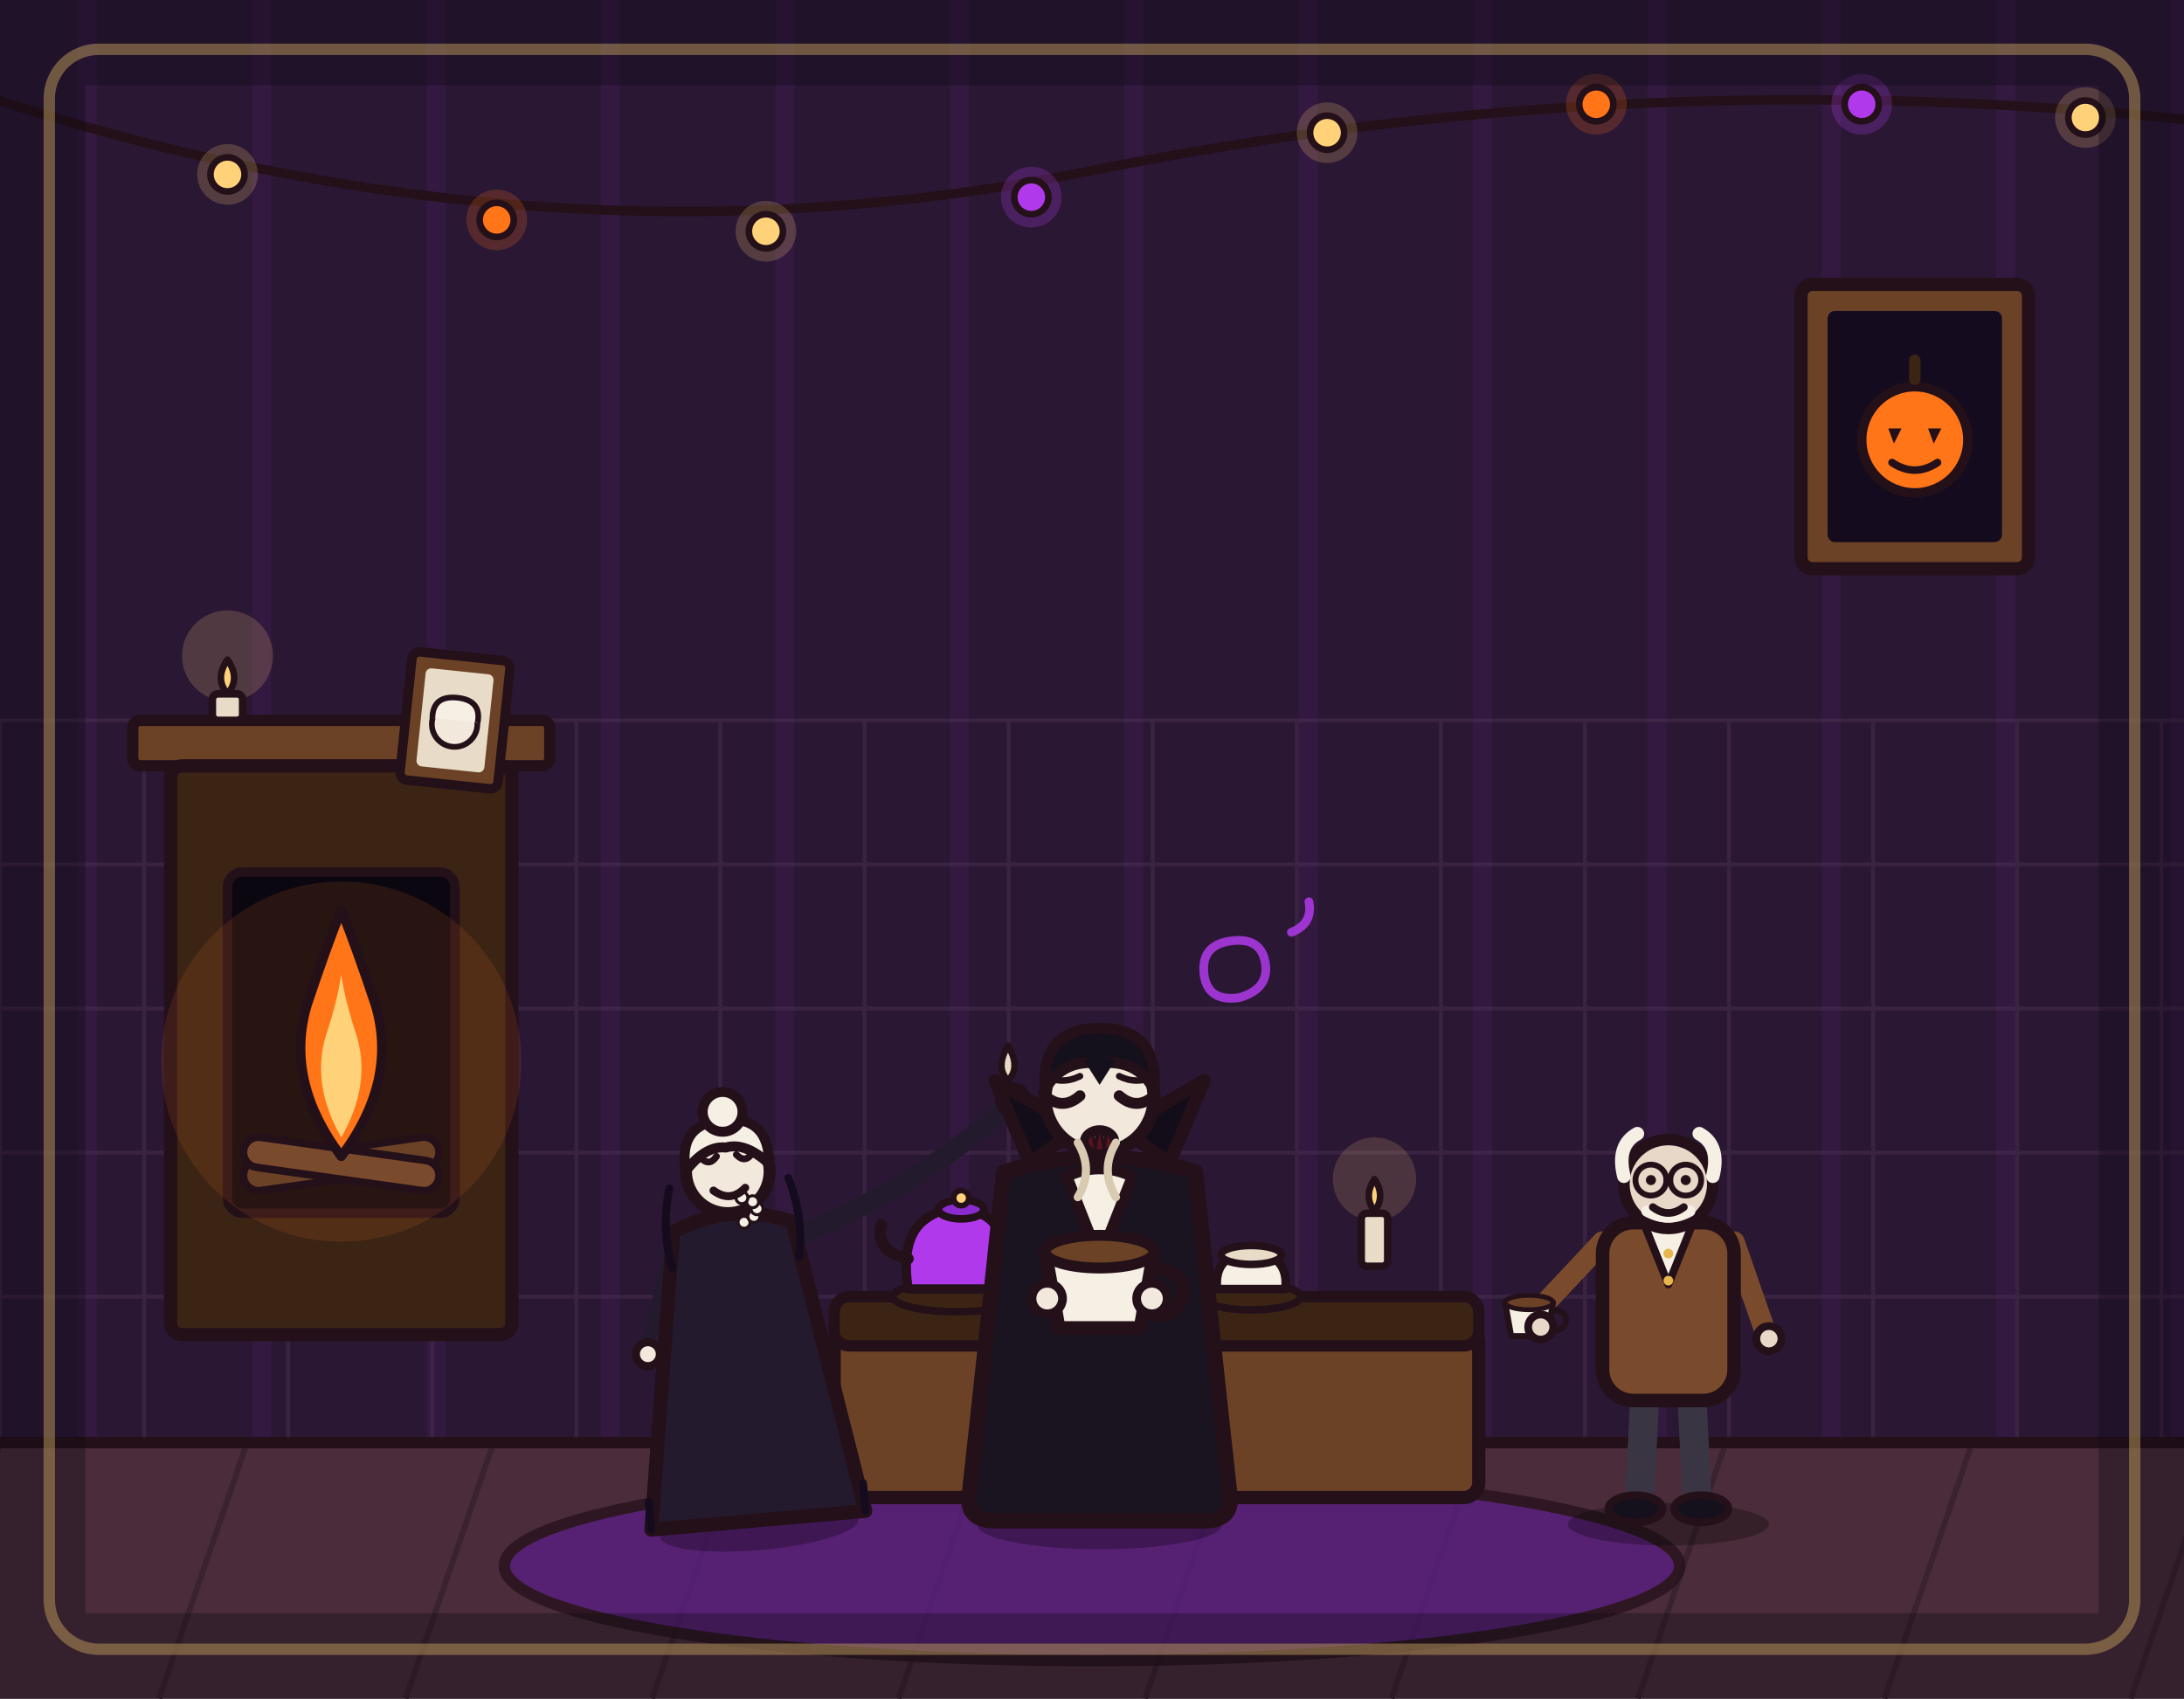
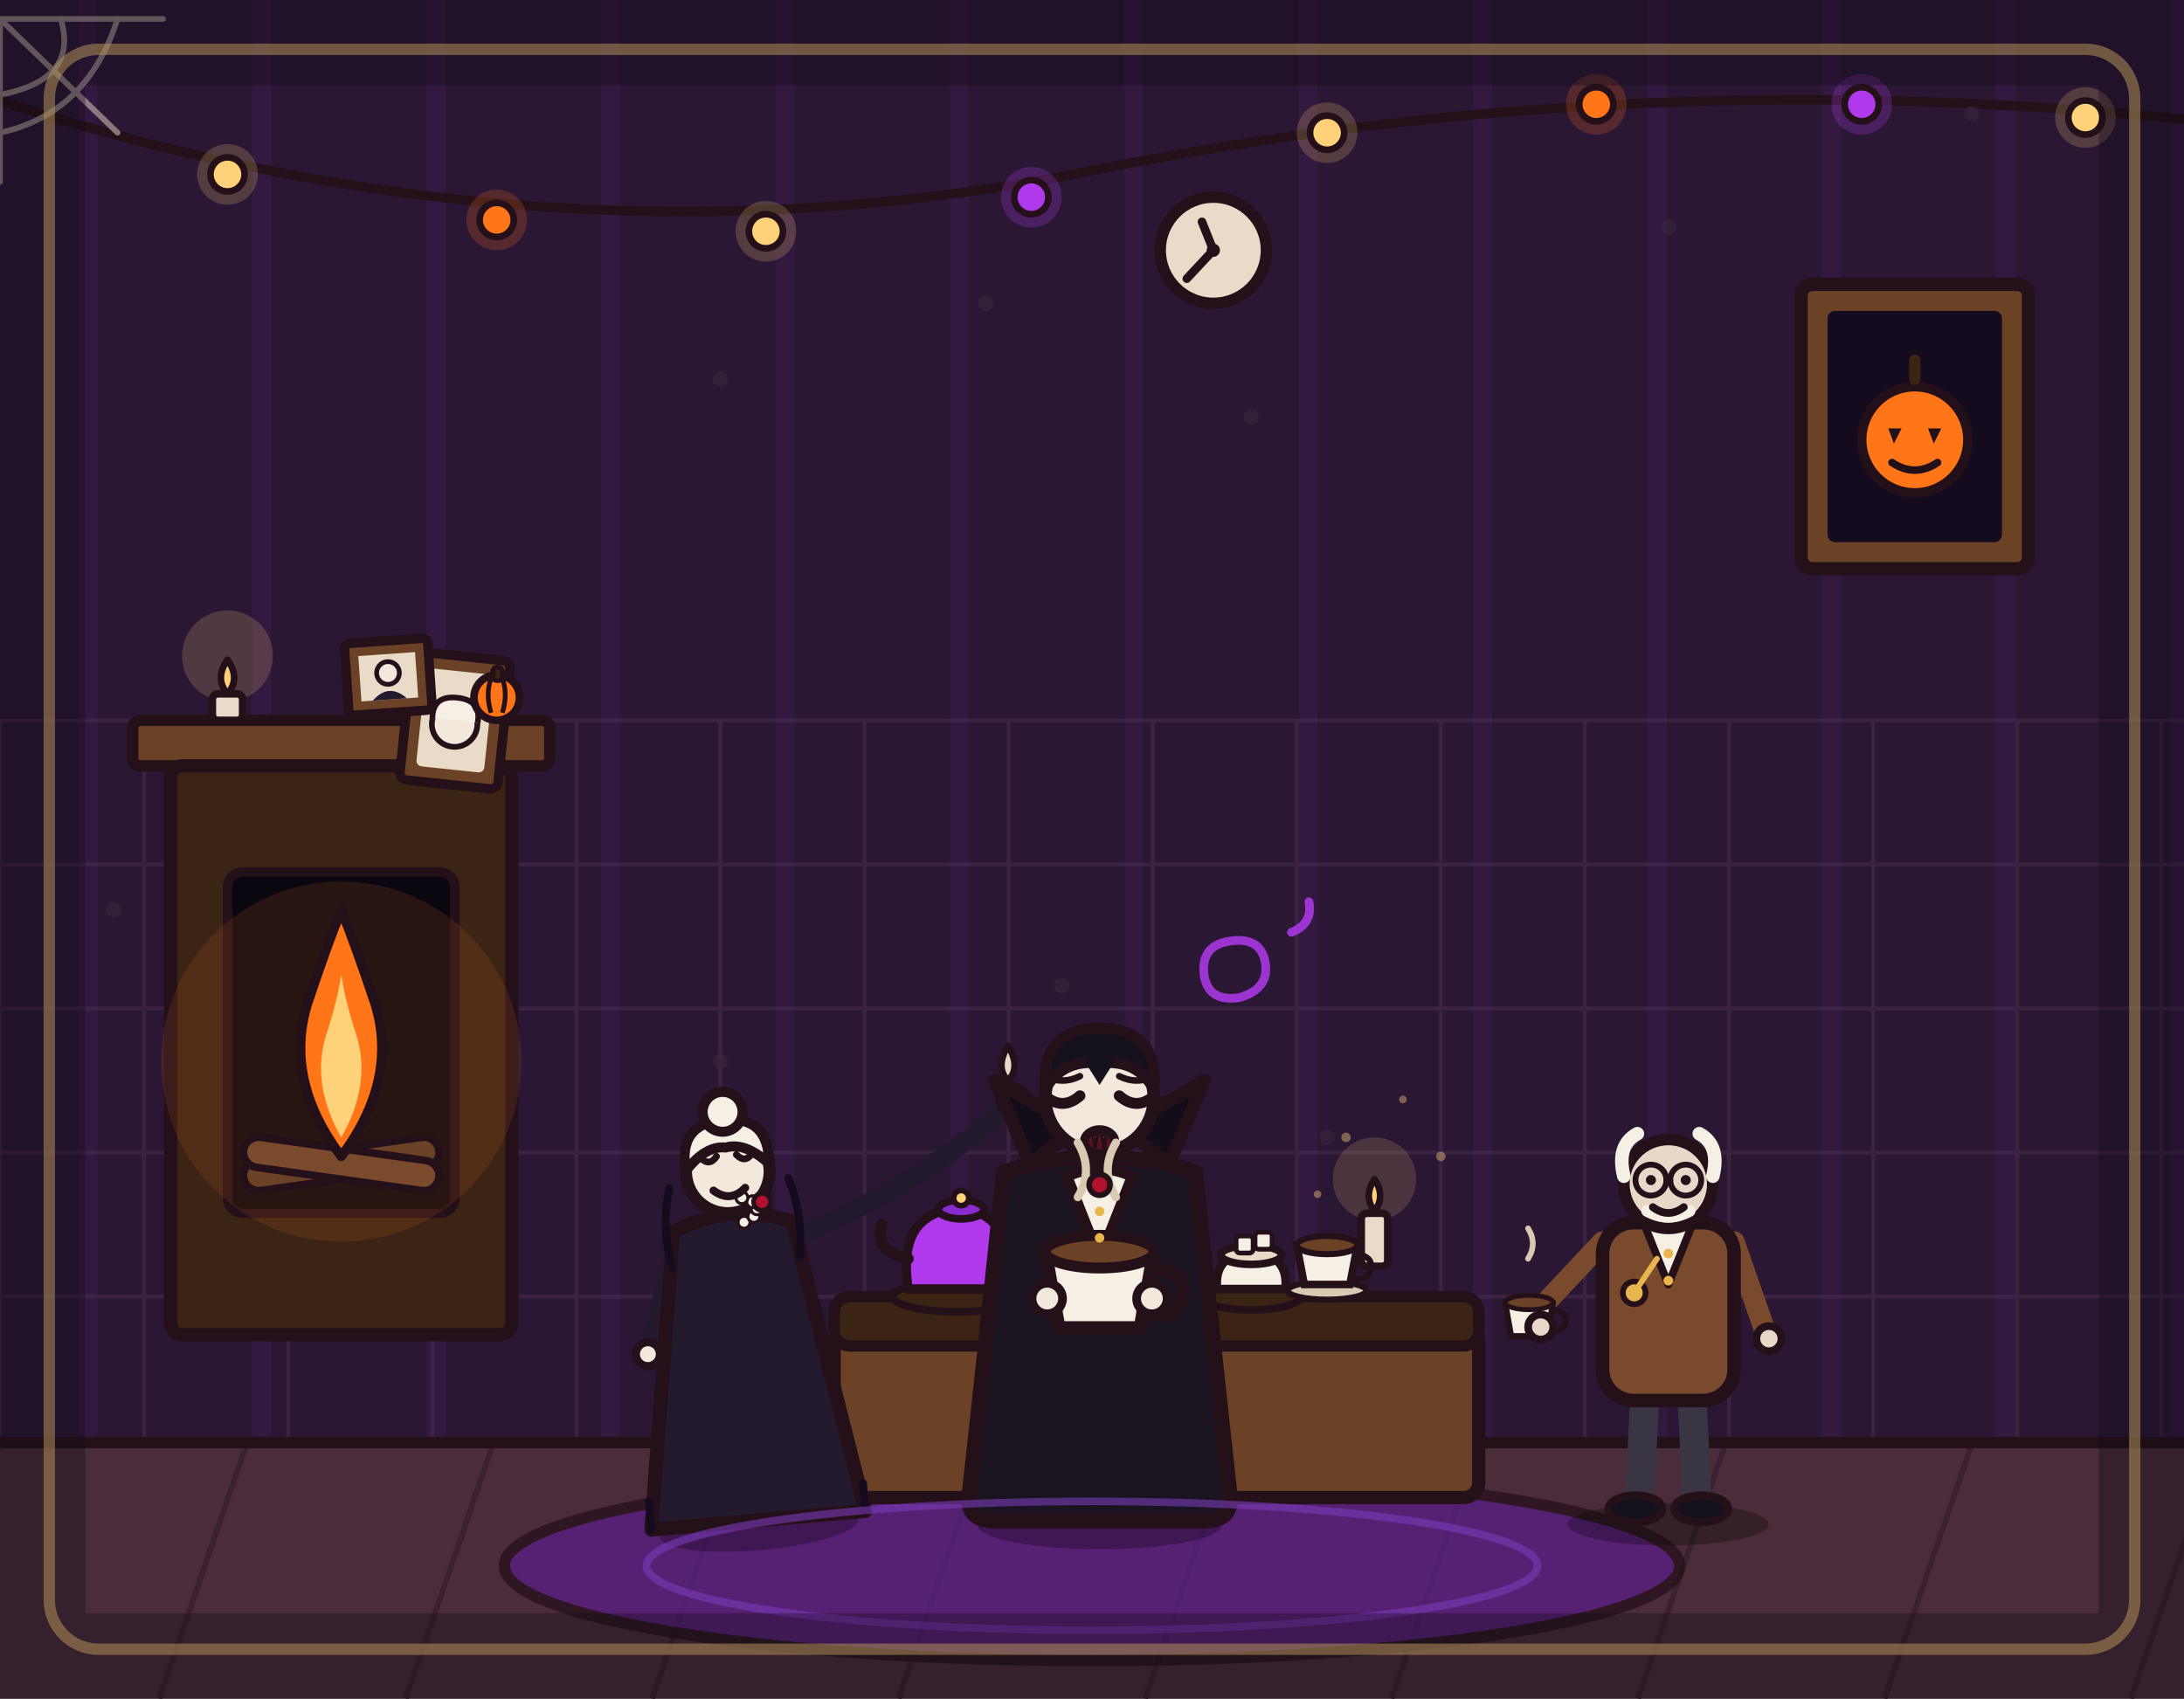
<svg xmlns="http://www.w3.org/2000/svg" viewBox="0 0 1152 896" width="1152" height="896">
  <rect x="0" y="0" width="1152" height="896" fill="#2a1733" />
  <path d="M46 0V762M138 0V762M230 0V762M322 0V762M414 0V762M506 0V762M598 0V762M690 0V762M782 0V762M874 0V762M966 0V762M1058 0V762M1150 0V762" stroke="#b03aeb" stroke-width="10" opacity=".07" fill="none" />
  <path d="M0 380V762M76 380V762M152 380V762M228 380V762M304 380V762M380 380V762M456 380V762M532 380V762M608 380V762M684 380V762M760 380V762M836 380V762M912 380V762M988 380V762M1064 380V762M1140 380V762M0 380H1152M0 456H1152M0 532H1152M0 608H1152M0 684H1152M0 760H1152" stroke="#4a3050" stroke-width="2" opacity=".5" fill="none" />
  <path d="M-10 50 Q288 148 576 90 Q864 32 1162 64" fill="none" stroke="#241019" stroke-width="5" stroke-linecap="round" />
  <circle cx="120" cy="92" r="16" fill="#ffd27a" opacity=".2" />
  <circle cx="120" cy="92" r="9" fill="#ffd27a" stroke="#241019" stroke-width="3.5" />
  <circle cx="262" cy="116" r="16" fill="#ff7518" opacity=".2" />
  <circle cx="262" cy="116" r="9" fill="#ff7518" stroke="#241019" stroke-width="3.5" />
  <circle cx="404" cy="122" r="16" fill="#ffd27a" opacity=".2" />
  <circle cx="404" cy="122" r="9" fill="#ffd27a" stroke="#241019" stroke-width="3.5" />
  <circle cx="544" cy="104" r="16" fill="#b03aeb" opacity=".25" />
  <circle cx="544" cy="104" r="9" fill="#b03aeb" stroke="#241019" stroke-width="3.5" />
  <circle cx="700" cy="70" r="16" fill="#ffd27a" opacity=".2" />
  <circle cx="700" cy="70" r="9" fill="#ffd27a" stroke="#241019" stroke-width="3.5" />
  <circle cx="842" cy="55" r="16" fill="#ff7518" opacity=".2" />
  <circle cx="842" cy="55" r="9" fill="#ff7518" stroke="#241019" stroke-width="3.5" />
  <circle cx="982" cy="55" r="16" fill="#b03aeb" opacity=".25" />
  <circle cx="982" cy="55" r="9" fill="#b03aeb" stroke="#241019" stroke-width="3.5" />
  <circle cx="1100" cy="62" r="16" fill="#ffd27a" opacity=".2" />
  <circle cx="1100" cy="62" r="9" fill="#ffd27a" stroke="#241019" stroke-width="3.5" />
  <g>
    <rect x="950" y="150" width="120" height="150" rx="6" fill="#6b4226" stroke="#241019" stroke-width="7" stroke-linejoin="round" />
    <rect x="964" y="164" width="92" height="122" rx="4" fill="#150b1e" />
    <circle cx="1010" cy="232" r="28" fill="#ff7518" stroke="#241019" stroke-width="5" />
    <path d="M1010 200 L1010 190" stroke="#3c2415" stroke-width="6" stroke-linecap="round" />
    <path d="M996 226 L1003 226 L999 234 Z" fill="#241019" />
    <path d="M1017 226 L1024 226 L1020 234 Z" fill="#241019" />
    <path d="M998 244 Q1010 252 1022 244" fill="none" stroke="#241019" stroke-width="4" stroke-linecap="round" />
  </g>
  <g>
    <rect x="70" y="380" width="220" height="24" rx="4" fill="#6b4226" stroke="#241019" stroke-width="6" stroke-linejoin="round" />
    <rect x="90" y="404" width="180" height="300" rx="6" fill="#3c2415" stroke="#241019" stroke-width="7" stroke-linejoin="round" />
    <rect x="120" y="460" width="120" height="180" rx="8" fill="#0b0710" stroke="#241019" stroke-width="5" stroke-linejoin="round" />
    <circle cx="180" cy="560" r="95" fill="#ff7518" opacity=".12" />
    <rect x="128" y="606" width="104" height="16" rx="8" fill="#6b4226" stroke="#241019" stroke-width="4" transform="rotate(-8 180 614)" />
    <rect x="128" y="606" width="104" height="16" rx="8" fill="#7a4a2c" stroke="#241019" stroke-width="4" transform="rotate(8 180 614)" />
    <path d="M180 610 Q150 570 162 530 Q172 500 180 480 Q188 500 198 530 Q210 570 180 610 Z" fill="#ff7518" stroke="#241019" stroke-width="5" stroke-linejoin="round" />
    <path d="M180 600 Q164 572 172 546 Q178 528 180 514 Q182 528 188 546 Q196 572 180 600 Z" fill="#ffd27a" />
    <g transform="translate(120 380)">
      <circle cx="0" cy="-34" r="24" fill="#ffd27a" opacity=".18" />
      <rect x="-8" y="-14" width="16" height="14" rx="3" fill="#e8dcc8" stroke="#241019" stroke-width="4" />
      <path d="M0 -32 Q7 -22 0 -14 Q-7 -22 0 -32 Z" fill="#ffd27a" stroke="#241019" stroke-width="3.5" stroke-linejoin="round" />
    </g>
    <g transform="translate(240 380) rotate(6)">
      <rect x="-26" y="-34" width="52" height="68" rx="4" fill="#6b4226" stroke="#241019" stroke-width="5" stroke-linejoin="round" />
      <rect x="-18" y="-26" width="36" height="52" rx="3" fill="#e8dcc8" />
      <circle cx="0" cy="2" r="12" fill="#f2e8dc" stroke="#241019" stroke-width="3" />
      <path d="M-12 0 Q-13 -12 0 -12 Q13 -12 12 0" fill="#f6efe4" stroke="#241019" stroke-width="3" />
    </g>
  </g>
  <rect x="0" y="760" width="1152" height="136" fill="#4a2c3a" />
  <path d="M0 762 L-46 896M130 762 L84 896M260 762 L214 896M390 762 L344 896M520 762 L474 896M650 762 L604 896M780 762 L734 896M910 762 L864 896M1040 762 L994 896M1170 762 L1124 896" stroke="#3a2230" stroke-width="3" fill="none" />
  <line x1="0" y1="761" x2="1152" y2="761" stroke="#241019" stroke-width="6" stroke-linecap="round" />
  <ellipse cx="576" cy="826" rx="310" ry="50" fill="#5b1e86" stroke="#241019" stroke-width="6" stroke-linejoin="round" opacity=".75" />
  <rect x="440" y="700" width="340" height="90" rx="8" fill="#6b4226" stroke="#241019" stroke-width="7" stroke-linejoin="round" />
  <rect x="440" y="684" width="340" height="26" rx="8" fill="#3c2415" stroke="#241019" stroke-width="6" stroke-linejoin="round" />
  <g transform="translate(505 660)">
    <ellipse cx="0" cy="24" rx="34" ry="8" fill="#3c2415" stroke="#241019" stroke-width="4" />
    <path d="M-26 20 Q-30 -6 -18 -16 Q-8 -24 4 -22 Q22 -20 26 0 Q28 14 20 20 Z" fill="#b03aeb" stroke="#241019" stroke-width="5" stroke-linejoin="round" />
    <path d="M-26 4 Q-44 0 -40 -14" fill="none" stroke="#241019" stroke-width="6" stroke-linecap="round" />
    <path d="M26 2 Q40 6 38 16" fill="none" stroke="#241019" stroke-width="6" stroke-linecap="round" />
    <ellipse cx="2" cy="-22" rx="12" ry="5" fill="#8a2bd0" stroke="#241019" stroke-width="4" />
    <circle cx="2" cy="-28" r="4" fill="#ffd27a" stroke="#241019" stroke-width="3" />
  </g>
  <g transform="translate(660 668)">
    <ellipse cx="0" cy="16" rx="26" ry="7" fill="#3c2415" stroke="#241019" stroke-width="4" />
    <path d="M-18 12 Q-20 -6 0 -8 Q20 -6 18 12 Z" fill="#f6efe4" stroke="#241019" stroke-width="4.5" stroke-linejoin="round" />
    <ellipse cx="0" cy="-6" rx="16" ry="5" fill="#e8dcc8" stroke="#241019" stroke-width="4" />
  </g>
  <g transform="translate(725 652)">
    <circle cx="0" cy="-30" r="22" fill="#ffd27a" opacity=".16" />
    <rect x="-7" y="-12" width="14" height="28" rx="3" fill="#e8dcc8" stroke="#241019" stroke-width="4" />
    <path d="M0 -30 Q6 -21 0 -13 Q-6 -21 0 -30 Z" fill="#ffd27a" stroke="#241019" stroke-width="3.5" stroke-linejoin="round" />
  </g>
  <g transform="translate(400 802) scale(1.05) rotate(-5)">
    <ellipse cx="0" cy="4" rx="50" ry="11" fill="#000000" opacity=".28" />
    <path d="M-30 -140 L-46 -92" fill="none" stroke="#241a2e" stroke-width="10" stroke-linecap="round" />
    <circle cx="-48" cy="-88" r="6" fill="#f2e8dc" stroke="#241019" stroke-width="4" stroke-linejoin="round" />
    <path d="M30 -140 Q95 -160 142 -196" fill="none" stroke="#241a2e" stroke-width="10" stroke-linecap="round" />
    <circle cx="146" cy="-199" r="7" fill="#f2e8dc" stroke="#241019" stroke-width="4" stroke-linejoin="round" />
    <path d="M-30 -148 L-54 0 L54 0 L30 -148 Q0 -161 -30 -148 Z" fill="#241a2e" stroke="#241019" stroke-width="7" stroke-linejoin="round" />
    <path d="M-54 0 L-54 -14 M54 0 L54 -14" stroke="#150b1e" stroke-width="4" stroke-linecap="round" />
    <circle cx="0" cy="-176" r="21" fill="#f2e8dc" stroke="#241019" stroke-width="6" stroke-linejoin="round" />
    <path d="M-21 -178 Q-23 -202 0 -202 Q23 -202 21 -178 Q10 -190 0 -188 Q-10 -190 -21 -178 Z" fill="#f6efe4" stroke="#241019" stroke-width="5" stroke-linejoin="round" />
    <circle cx="0" cy="-206" r="10" fill="#f6efe4" stroke="#241019" stroke-width="5" stroke-linejoin="round" />
    <circle cx="5.9" cy="-149.8" r="3" fill="#f6efe4" stroke="#241019" stroke-width="1.5" stroke-linejoin="round" />
    <circle cx="11.1" cy="-152.3" r="3" fill="#f6efe4" stroke="#241019" stroke-width="1.5" stroke-linejoin="round" />
    <circle cx="13" cy="-156" r="3" fill="#f6efe4" stroke="#241019" stroke-width="1.5" stroke-linejoin="round" />
    <circle cx="11.1" cy="-159.7" r="3" fill="#f6efe4" stroke="#241019" stroke-width="1.5" stroke-linejoin="round" />
    <circle cx="5.9" cy="-162.2" r="3" fill="#f6efe4" stroke="#241019" stroke-width="1.5" stroke-linejoin="round" />
    <path d="M-13 -184 Q-9 -179 -5 -184" fill="none" stroke="#241019" stroke-width="3.4" stroke-linecap="round" />
    <path d="M5 -184 Q9 -179 13 -184" fill="none" stroke="#241019" stroke-width="3.4" stroke-linecap="round" />
    <path d="M-8 -167 Q0 -160 8 -167" fill="none" stroke="#241019" stroke-width="4" stroke-linecap="round" />
    <path d="M-30 -170 Q-36 -150 -32 -130" fill="none" stroke="#150b1e" stroke-width="4" stroke-linecap="round" />
    <path d="M30 -170 Q36 -150 32 -130" fill="none" stroke="#150b1e" stroke-width="4" stroke-linecap="round" />
  </g>
  <g transform="translate(580 800) scale(1.15)">
    <ellipse cx="0" cy="4" rx="56" ry="11" fill="#000000" opacity=".28" />
    <path d="M-12 -62 L-16 -6" fill="none" stroke="#241a2e" stroke-width="15" stroke-linecap="round" />
    <path d="M12 -62 L16 -6" fill="none" stroke="#241a2e" stroke-width="15" stroke-linecap="round" />
    <ellipse cx="-18" cy="-4" rx="15" ry="7" fill="#14101c" stroke="#241019" stroke-width="4" stroke-linejoin="round" />
    <ellipse cx="18" cy="-4" rx="15" ry="7" fill="#14101c" stroke="#241019" stroke-width="4" stroke-linejoin="round" />
    <path d="M-38 -148 L-26 -104" fill="none" stroke="#1a1420" stroke-width="11" stroke-linecap="round" />
    <path d="M38 -148 L26 -104" fill="none" stroke="#1a1420" stroke-width="11" stroke-linecap="round" />
    <path d="M-44 -158 Q-52 -80 -60 -8 Q-60 2 -48 2 L48 2 Q60 2 60 -8 Q52 -80 44 -158 Q0 -172 -44 -158 Z" fill="#1a1420" stroke="#241019" stroke-width="7" stroke-linejoin="round" />
    <path d="M-32 -162 L-48 -200 L-10 -178 Z" fill="#120d18" stroke="#241019" stroke-width="6" stroke-linejoin="round" />
    <path d="M32 -162 L48 -200 L10 -178 Z" fill="#120d18" stroke="#241019" stroke-width="6" stroke-linejoin="round" />
    <path d="M-15 -156 L0 -118 L15 -156 Q0 -163 -15 -156 Z" fill="#f6efe4" stroke="#241019" stroke-width="5" stroke-linejoin="round" />
    <circle cx="0" cy="-192" r="25" fill="#f2e8dc" stroke="#241019" stroke-width="6" stroke-linejoin="round" />
    <path d="M-25 -196 Q-27 -224 0 -224 Q27 -224 25 -196 Q17 -210 0 -208 Q-17 -210 -25 -196 Z" fill="#14101c" stroke="#241019" stroke-width="5" stroke-linejoin="round" />
    <path d="M-7 -209 L0 -198 L7 -209 Q0 -213 -7 -209 Z" fill="#14101c" />
    <path d="M-25 -202 Q-17 -198 -9 -202" fill="none" stroke="#241019" stroke-width="3" stroke-linecap="round" />
    <path d="M9 -202 Q17 -198 25 -202" fill="none" stroke="#241019" stroke-width="3" stroke-linecap="round" />
    <path d="M-25 -193 Q-17 -186 -9 -193" fill="none" stroke="#241019" stroke-width="5" stroke-linecap="round" />
    <path d="M9 -193 Q17 -186 25 -193" fill="none" stroke="#241019" stroke-width="5" stroke-linecap="round" />
    <ellipse cx="0" cy="-172" rx="7" ry="5.5" fill="#5b1220" stroke="#241019" stroke-width="4" stroke-linejoin="round" />
    <path d="M-3 -175 L-1 -175 L-2 -169 Z" fill="#ffffff" stroke="#241019" stroke-width="1.5" stroke-linejoin="round" />
    <path d="M1 -175 L3 -175 L2 -169 Z" fill="#ffffff" stroke="#241019" stroke-width="1.5" stroke-linejoin="round" />
    <path d="M-42 -216 Q-36 -206 -42 -200 Q-48 -206 -42 -216 Z" fill="#e8dcc8" stroke="#241019" stroke-width="3" stroke-linejoin="round" />
    <g transform="translate(0 -104) scale(1.25)">
      <path d="M-8 -34 q6 -10 0 -20" fill="none" stroke="#d9cbb2" stroke-width="3" stroke-linecap="round" />
      <path d="M6 -34 q-6 -10 0 -20" fill="none" stroke="#d9cbb2" stroke-width="3" stroke-linecap="round" />
      <path d="M-20 -14 L20 -14 L15 14 L-15 14 Z" fill="#f6efe4" stroke="#241019" stroke-width="5" stroke-linejoin="round" />
      <path d="M20 -8 Q34 -6 30 4 Q26 12 16 8" fill="none" stroke="#241019" stroke-width="5" stroke-linecap="round" />
      <ellipse cx="0" cy="-14" rx="20" ry="6" fill="#6b4226" stroke="#241019" stroke-width="4" stroke-linejoin="round" />
    </g>
    <circle cx="-24" cy="-100" r="7" fill="#f2e8dc" stroke="#241019" stroke-width="4" stroke-linejoin="round" />
    <circle cx="24" cy="-100" r="7" fill="#f2e8dc" stroke="#241019" stroke-width="4" stroke-linejoin="round" />
    <g transform="translate(64 -238)" fill="none" stroke="#b03aeb" stroke-width="4" stroke-linecap="round" opacity=".85">
      <path d="M0 0 Q14 -4 12 -16 Q10 -28 -4 -26 Q-18 -24 -16 -10 Q-14 2 0 0 Z" />
      <path d="M24 -30 Q34 -34 32 -44" />
    </g>
  </g>
  <g transform="translate(880 800) scale(1.02)">
    <ellipse cx="0" cy="4" rx="52" ry="11" fill="#000000" opacity=".28" />
    <path d="M-12 -66 L-15 -6" fill="none" stroke="#3a3542" stroke-width="15" stroke-linecap="round" />
    <path d="M12 -66 L15 -6" fill="none" stroke="#3a3542" stroke-width="15" stroke-linecap="round" />
    <ellipse cx="-17" cy="-4" rx="14" ry="7" fill="#14101c" stroke="#241019" stroke-width="4" stroke-linejoin="round" />
    <ellipse cx="17" cy="-4" rx="14" ry="7" fill="#14101c" stroke="#241019" stroke-width="4" stroke-linejoin="round" />
    <path d="M-34 -142 L-64 -110" fill="none" stroke="#7a4a2c" stroke-width="11" stroke-linecap="round" />
    <g transform="translate(-72 -102) scale(.62)">
      <path d="M-20 -14 L20 -14 L15 14 L-15 14 Z" fill="#f6efe4" stroke="#241019" stroke-width="5" stroke-linejoin="round" />
      <path d="M20 -8 Q34 -6 30 4 Q26 12 16 8" fill="none" stroke="#241019" stroke-width="5" stroke-linecap="round" />
      <ellipse cx="0" cy="-14" rx="20" ry="6" fill="#6b4226" stroke="#241019" stroke-width="4" stroke-linejoin="round" />
    </g>
    <circle cx="-66" cy="-98" r="6.5" fill="#e8d8c8" stroke="#241019" stroke-width="4" stroke-linejoin="round" />
    <path d="M34 -142 L50 -96" fill="none" stroke="#7a4a2c" stroke-width="11" stroke-linecap="round" />
    <circle cx="52" cy="-92" r="6.5" fill="#e8d8c8" stroke="#241019" stroke-width="4" stroke-linejoin="round" />
    <rect x="-34" y="-152" width="68" height="92" rx="16" fill="#7a4a2c" stroke="#241019" stroke-width="7" stroke-linejoin="round" />
    <path d="M-12 -150 L0 -120 L12 -150 Z" fill="#f6efe4" stroke="#241019" stroke-width="4" stroke-linejoin="round" />
    <circle cx="0" cy="-136" r="2.5" fill="#e8b64c" />
    <circle cx="0" cy="-122" r="2.5" fill="#e8b64c" />
    <circle cx="0" cy="-172" r="23" fill="#e8d8c8" stroke="#241019" stroke-width="6" stroke-linejoin="round" />
    <path d="M-23 -176 Q-27 -192 -16 -198" fill="none" stroke="#f6efe4" stroke-width="7" stroke-linecap="round" />
    <path d="M23 -176 Q27 -192 16 -198" fill="none" stroke="#f6efe4" stroke-width="7" stroke-linecap="round" />
    <circle cx="-9" cy="-174" r="2.6" fill="#241019" />
    <circle cx="9" cy="-174" r="2.6" fill="#241019" />
    <circle cx="-9" cy="-174" r="8" fill="none" stroke="#241019" stroke-width="3" stroke-linejoin="round" />
    <circle cx="9" cy="-174" r="8" fill="none" stroke="#241019" stroke-width="3" stroke-linejoin="round" />
    <line x1="-1" y1="-174" x2="1" y2="-174" stroke="#241019" stroke-width="3" stroke-linecap="round" />
    <path d="M-11 -158 Q0 -152 11 -158" fill="none" stroke="#f6efe4" stroke-width="6" stroke-linecap="round" />
    <path d="M-8 -160 Q0 -154 8 -160" fill="none" stroke="#241019" stroke-width="4" stroke-linecap="round" />
  </g>
+   <g fill="#3a2a44" opacity=".5">
+     <circle cx="380" cy="200" r="4" />
+     <circle cx="520" cy="160" r="4" />
+     <circle cx="660" cy="220" r="4" />
+     <circle cx="880" cy="120" r="4" />
+     <circle cx="1040" cy="60" r="4" />
+     <circle cx="60" cy="480" r="4" />
+     <circle cx="380" cy="560" r="4" />
+     <circle cx="560" cy="520" r="4" />
+     <circle cx="700" cy="600" r="4" />
+   </g>
+   <g>
+     <circle cx="640" cy="132" r="28" fill="#e8dcc8" stroke="#241019" stroke-width="6" />
+     <line x1="640" y1="132" x2="634" y2="117" stroke="#241019" stroke-width="4.5" stroke-linecap="round" />
+     <line x1="640" y1="132" x2="626" y2="147" stroke="#241019" stroke-width="4.5" stroke-linecap="round" />
+     <circle cx="640" cy="132" r="3.5" fill="#241019" />
+   </g>
+   <ellipse cx="576" cy="826" rx="235" ry="34" fill="none" stroke="#7a3ab8" stroke-width="4" opacity=".6" />
+   <g transform="rotate(-4 205 360)">
+     <rect x="183" y="338" width="44" height="38" rx="3" fill="#6b4226" stroke="#241019" stroke-width="5" />
+     <rect x="190" y="345" width="30" height="24" fill="#e8dcc8" />
+     <circle cx="205" cy="355" r="6" fill="#f2e8dc" stroke="#241019" stroke-width="2.5" />
+     <path d="M196 369 Q205 360 214 369 L214 369 L196 369 Z" fill="#241a2e" />
+   </g>
+   <circle cx="262" cy="368" r="12" fill="#ff7518" stroke="#241019" stroke-width="4" />
+   <path d="M259 358 Q256 366 259 376 M265 358 Q268 366 265 376" stroke="#241019" stroke-width="2.5" fill="none" />
+   <rect x="260" y="352" width="5" height="7" rx="2" fill="#3c2415" stroke="#241019" stroke-width="2.5" />
+   <g transform="translate(700 668) scale(.8)">
+     <ellipse cx="0" cy="16" rx="26" ry="6" fill="#d9cbb2" stroke="#241019" stroke-width="4" />
+     <path d="M-20 -14 L20 -14 L15 12 L-15 12 Z" fill="#f6efe4" stroke="#241019" stroke-width="5" />
+     <path d="M20 -8 Q32 -6 28 4 Q24 11 15 7" fill="none" stroke="#241019" stroke-width="4" />
+     <ellipse cx="0" cy="-14" rx="20" ry="6" fill="#6b4226" stroke="#241019" stroke-width="4" />
+   </g>
+   <rect x="652" y="652" width="9" height="9" rx="2" fill="#f6efe4" stroke="#241019" stroke-width="2.5" />
+   <rect x="662" y="650" width="9" height="9" rx="2" fill="#f6efe4" stroke="#241019" stroke-width="2.5" />
+   <circle cx="580" cy="625" r="5.5" fill="#b3122e" stroke="#241019" stroke-width="3" />
+   <circle cx="580" cy="639" r="2.5" fill="#e8b64c" />
+   <circle cx="580" cy="653" r="2.5" fill="#e8b64c" />
+   <circle cx="402" cy="634" r="4.5" fill="#b3122e" stroke="#241019" stroke-width="2.5" />
+   <circle cx="862" cy="682" r="6" fill="#e8b64c" stroke="#241019" stroke-width="3" />
+   <path d="M862 682 L874 664" stroke="#e8b64c" stroke-width="3" stroke-linecap="round" />
+   <path d="M806 664 q5 -8 0 -16" stroke="#d9cbb2" stroke-width="3" fill="none" stroke-linecap="round" />
+   <g fill="#ffd27a" opacity=".4">
+     <circle cx="710" cy="600" r="2.5" />
+     <circle cx="740" cy="580" r="2" />
+     <circle cx="760" cy="610" r="2.5" />
+     <circle cx="695" cy="630" r="2" />
+   </g>
+   <g stroke="#e8dcc8" stroke-width="3" opacity=".5" fill="none" stroke-linecap="round">
+     <path d="M0 10 L0 96 M0 10 L86 10 M0 10 L62 70" />
+     <path d="M32 10 Q42 42 0 50" />
+     <path d="M62 10 Q46 60 0 70" />
+   </g>
  <rect x="26" y="26" width="1100" height="844" rx="26" fill="none" stroke="#ffd27a" stroke-width="6" opacity=".55" />
  <rect x="0" y="0" width="1152" height="896" fill="none" stroke="#0b0710" stroke-width="90" opacity=".32" />
</svg>
